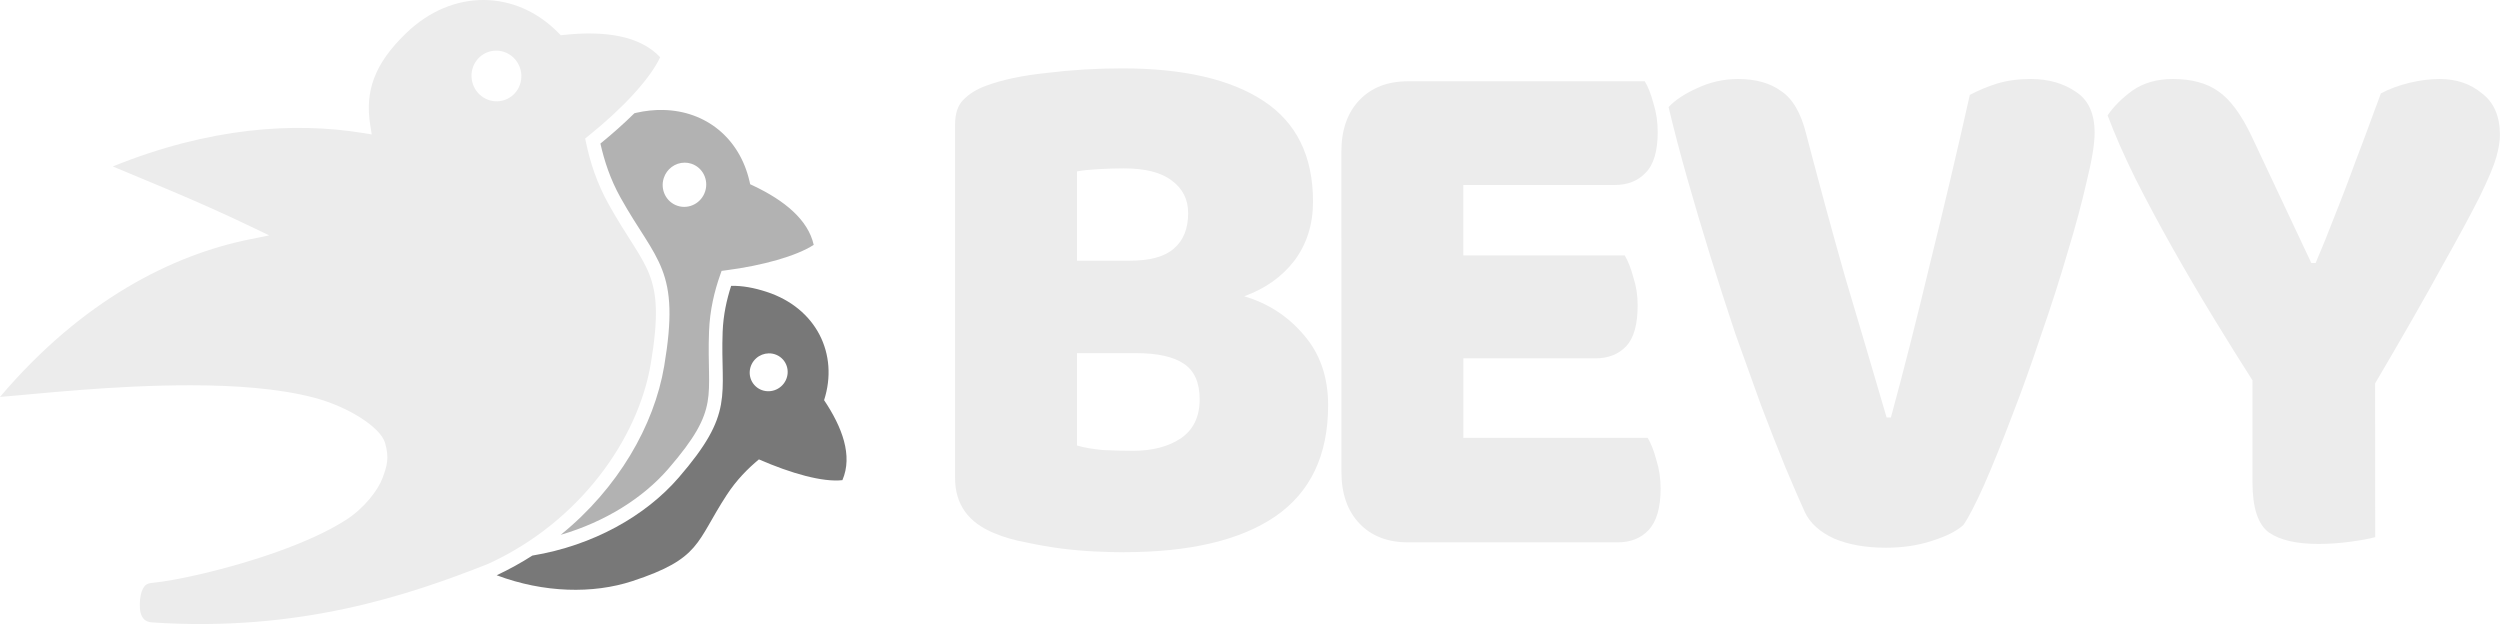
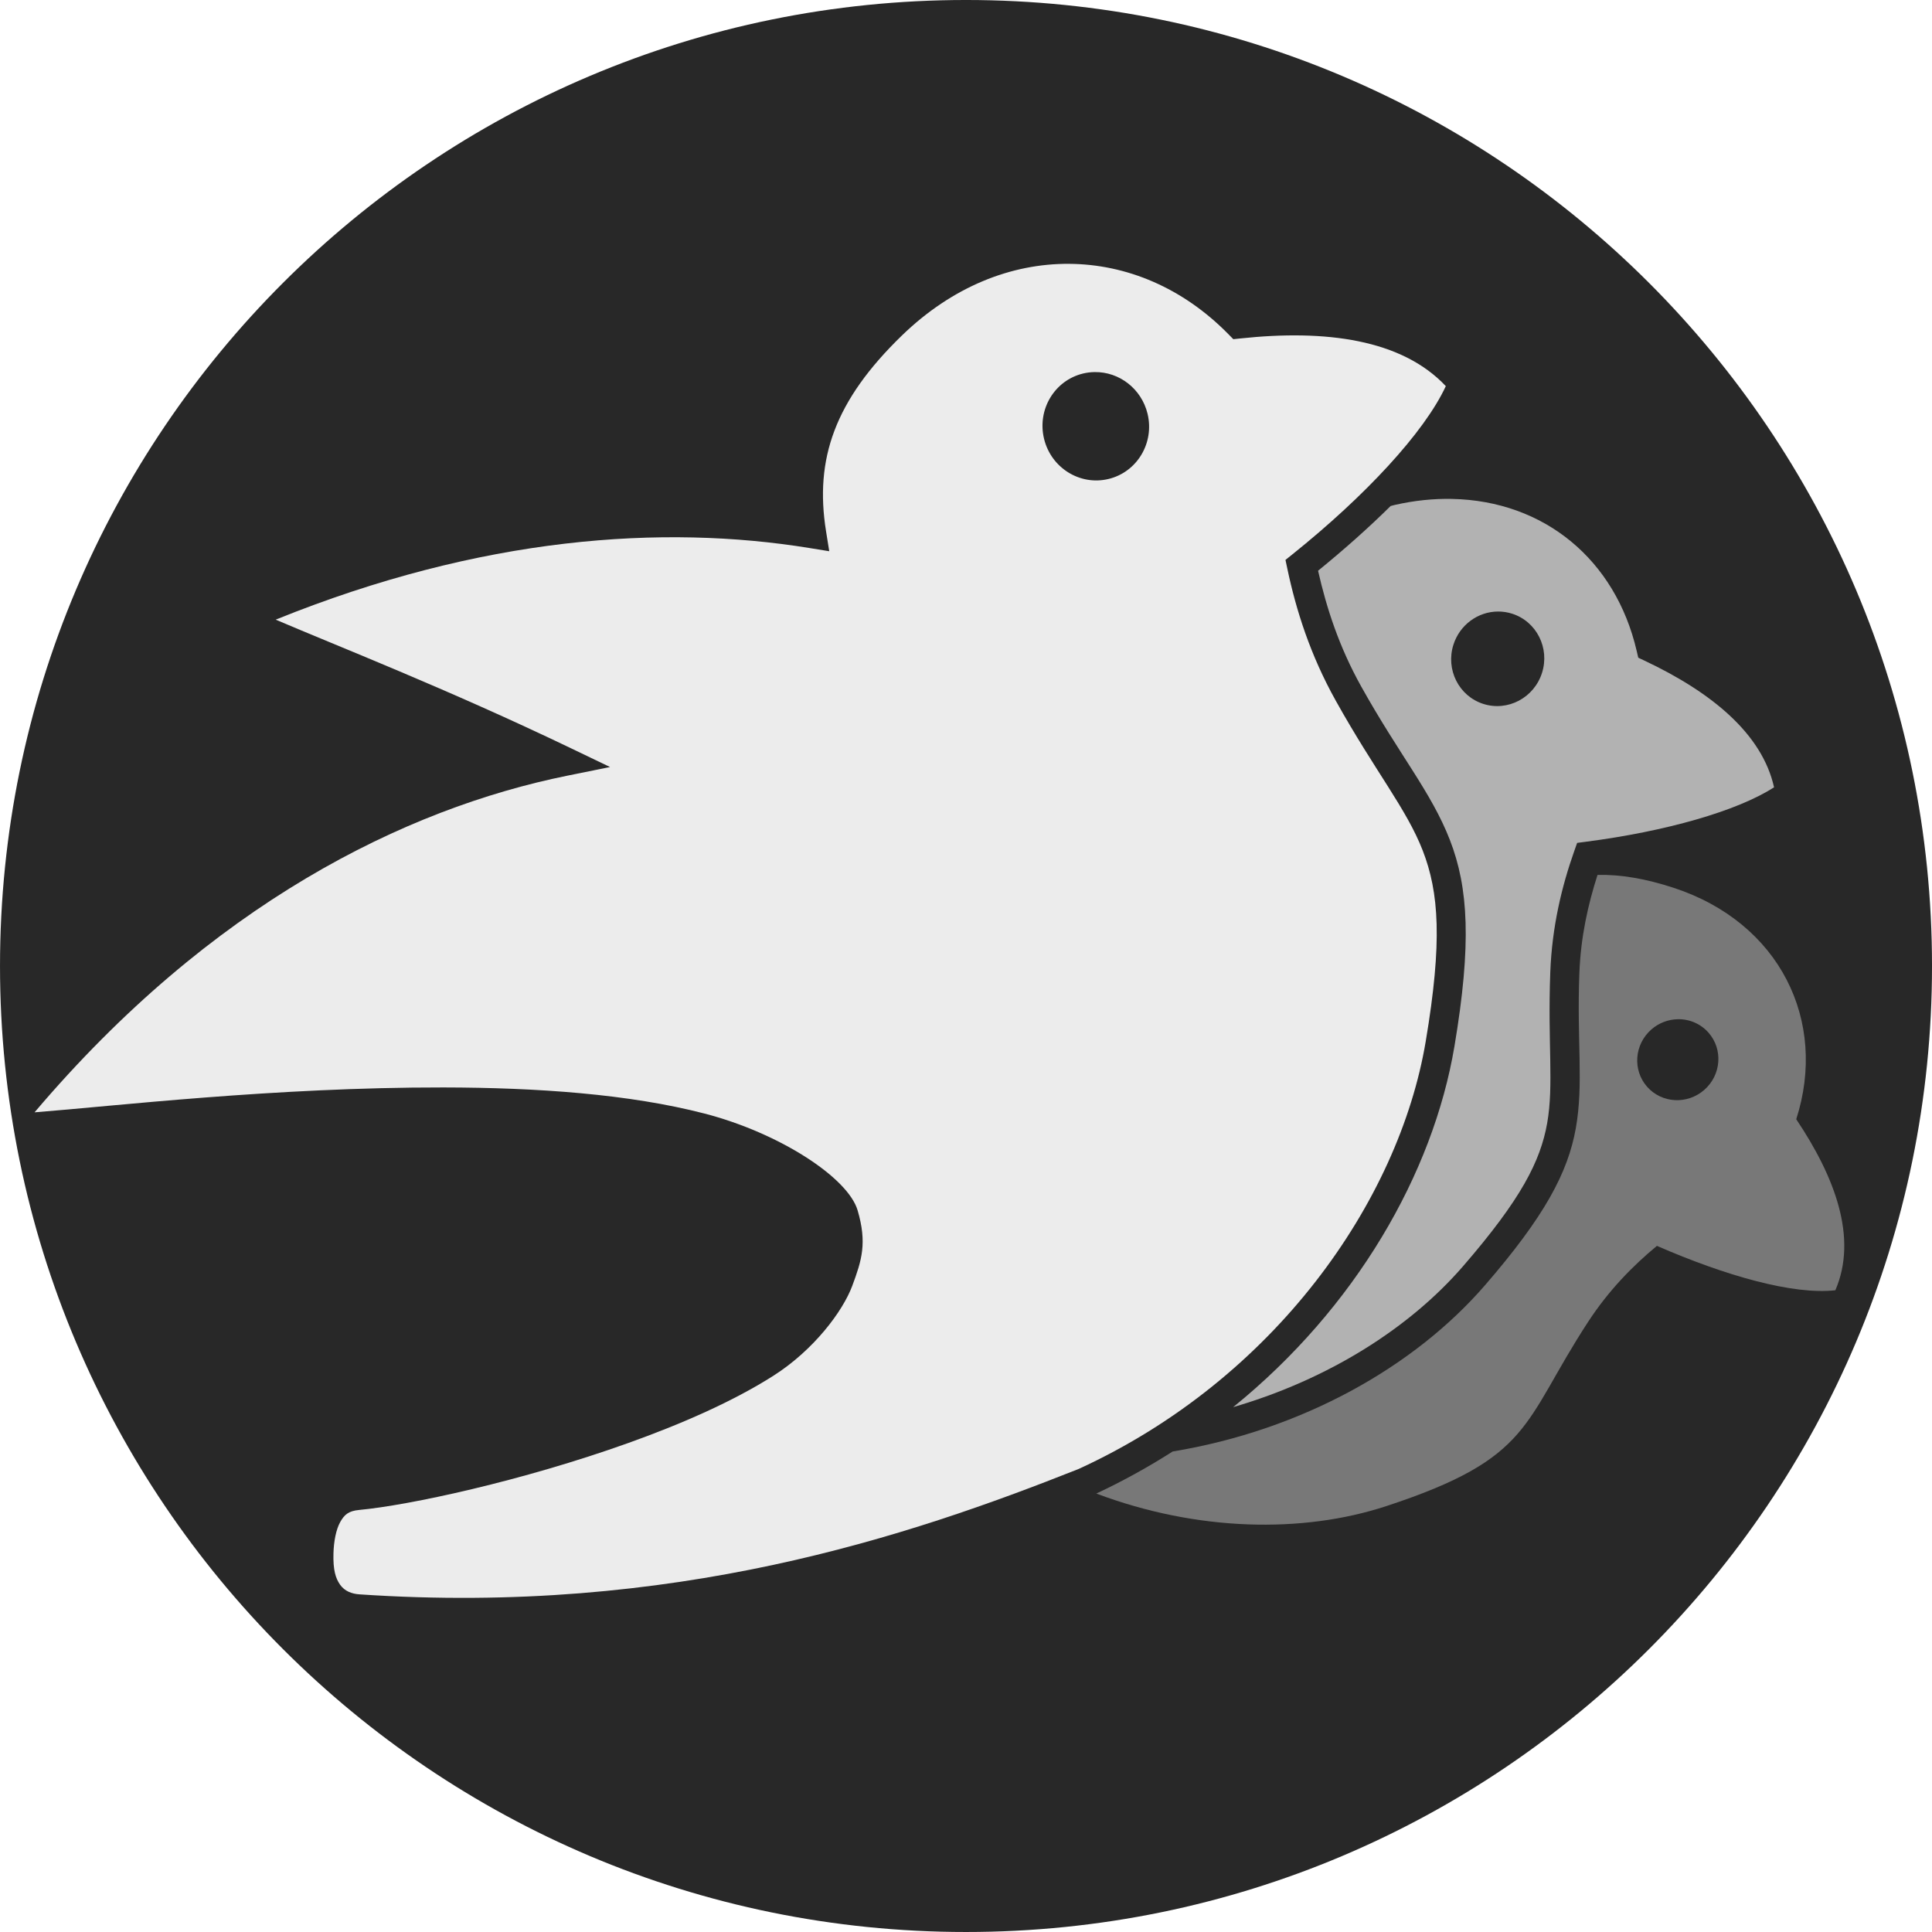
- <svg xmlns="http://www.w3.org/2000/svg" id="svg2321" version="1.1" viewBox="0 0 146.719 36.624" height="36.624mm" width="146.719mm">
+ <svg xmlns="http://www.w3.org/2000/svg" id="svg2321" version="1.1" viewBox="0 0 53.04 53.04" height="53.04mm" width="53.04mm">
  <defs id="defs2315" />
-   <g transform="translate(-33.37956,-123.8662)" id="layer1">
+   <g transform="translate(-32.43074,-116.6232)" id="layer1">
+     <circle style="fill:#282828;stroke-width:0.179;stroke-linecap:round;stop-color:#000000" id="path941" cx="58.951" cy="143.143" r="26.52" />
    <g id="g1911-8-3-9-3-2-8" transform="translate(-517.962,-278.0112)" style="opacity:1;fill:#787878;fill-opacity:1;stroke-width:0.756;stroke-miterlimit:4;stroke-dasharray:none">
      <g transform="matrix(-0.4042672,-0.1743825,-0.1743825,0.4042672,678.7761,389.8476)" style="fill:#787878;fill-opacity:1" id="g1121-3-8-8-2-8-7-1-2-8-3-9-6-0-1">
        <path id="path819-1-94-5-3-1-9-6-4-90-0-8-9-5-8-6-1-6-2" style="fill:#787878;fill-opacity:1;stroke:none;stroke-width:0.56px;stroke-linecap:butt;stroke-linejoin:miter;stroke-opacity:1" d="m 2246.031,2340.191 v 0 c -0.016,3e-4 -0.031,0 -0.047,0 -0.98,3.067 -1.739,6.4 -1.883,10.195 -0.271,7.126 0.453,11.464 -0.367,16.08 -0.82,4.616 -3.245,9.161 -9.414,16.287 -7.342,8.482 -18.979,15.045 -32.42,17.264 -2.502,1.597 -5.142,3.061 -7.92,4.363 10.462,3.938 21.402,4.153 30.076,1.307 15.279,-5.014 14.096,-8.616 20.943,-19.107 2.157,-3.305 4.647,-5.828 7.148,-7.9 7.125,3.107 14.143,5.101 18.516,4.607 2.351,-5.45 -0.057,-11.771 -4.059,-17.746 3.282,-10.196 -1.699,-20.406 -12.73,-24.016 -2.877,-0.942 -5.463,-1.384 -7.844,-1.338 z m 8.275,14.971 a 4.167,4.245 48.68 0 1 3.197,1.397 4.167,4.245 48.68 0 1 -0.438,5.934 4.167,4.245 48.68 0 1 -5.939,-0.326 4.167,4.245 48.68 0 1 0.438,-5.934 4.167,4.245 48.68 0 1 2.742,-1.07 z m -68.375,45.379 c 0.127,0.075 0.257,0.141 0.385,0.215 0.131,-0.049 0.264,-0.101 0.395,-0.15 -0.26,-0.023 -0.519,-0.039 -0.779,-0.064 z" transform="matrix(-0.551804,-0.2380231,-0.2380231,0.551804,1946.732,-620.612)" />
      </g>
    </g>
    <g id="g1051-1-2-0-8-6-0-8-1-5-6-9-6-8-9" transform="matrix(-0.4539962,0.3668971,0.3668971,0.4539962,73.52733,10.81681)" style="opacity:1;fill:#ececec;fill-opacity:1;stroke:none;stroke-width:0.756;stroke-miterlimit:4;stroke-dasharray:none;stroke-opacity:1">
      <g id="g3029-3-9-3" transform="matrix(-0.3525408,0.2849059,0.2849059,0.3525408,477.11,-1021.767)" style="opacity:1;fill:#ececec;fill-opacity:1">
        <path id="path3031-2-2-9" style="color:#000000;font-style:normal;font-variant:normal;font-weight:normal;font-stretch:normal;font-size:medium;line-height:normal;font-family:sans-serif;font-variant-ligatures:normal;font-variant-position:normal;font-variant-caps:normal;font-variant-numeric:normal;font-variant-alternates:normal;font-variant-east-asian:normal;font-feature-settings:normal;font-variation-settings:normal;text-indent:0;text-align:start;text-decoration:none;text-decoration-line:none;text-decoration-style:solid;text-decoration-color:#000000;letter-spacing:normal;word-spacing:normal;text-transform:none;writing-mode:lr-tb;direction:ltr;text-orientation:mixed;dominant-baseline:auto;baseline-shift:baseline;text-anchor:start;white-space:normal;shape-padding:0;shape-margin:0;inline-size:0;clip-rule:nonzero;display:inline;overflow:visible;visibility:visible;isolation:auto;mix-blend-mode:normal;color-interpolation:sRGB;color-interpolation-filters:linearRGB;solid-color:#000000;solid-opacity:1;vector-effect:none;fill:#ececec;fill-opacity:1;fill-rule:nonzero;stroke:none;stroke-width:3.024;stroke-linecap:butt;stroke-linejoin:miter;stroke-miterlimit:4;stroke-dasharray:none;stroke-dashoffset:0;stroke-opacity:1;color-rendering:auto;image-rendering:auto;shape-rendering:auto;text-rendering:auto;enable-background:accumulate;stop-color:#000000;stop-opacity:1" d="m 2191.146,2276.783 c -5.973,-0.035 -12.098,2.348 -17.361,7.459 -6.913,6.713 -9.06,12.755 -7.848,20.295 l 0.332,2.068 -2.066,-0.336 c -15.188,-2.461 -33.985,-1.218 -55.371,7.434 6.287,2.695 17.826,7.193 30.631,13.342 l 4.061,1.951 -4.414,0.894 c -16.909,3.427 -36.973,13.328 -55.299,34.934 8.198,-0.637 24.953,-2.609 42.428,-2.582 9.714,0.015 19.287,0.687 27.086,2.709 7.799,2.022 14.887,6.65 15.886,10.041 0.999,3.391 0.432,5.176 -0.552,7.829 -0.984,2.652 -4.01,6.682 -8.195,9.342 -4.186,2.66 -9.496,4.985 -15.014,6.961 -11.035,3.952 -22.78,6.477 -27.965,6.959 -1.102,0.102 -1.542,0.498 -1.967,1.27 -0.425,0.771 -0.659,1.982 -0.693,3.25 -0.046,1.693 0.217,2.576 0.695,3.246 0.478,0.67 1.224,0.938 1.993,0.99 32.582,2.205 56.944,-5.991 74.638,-13.012 20.351,-9.331 33.213,-27.758 36.006,-44.348 1.75,-10.395 1.375,-15.489 -0.312,-19.828 -1.687,-4.339 -4.922,-8.191 -9.025,-15.549 -2.637,-4.728 -4.108,-9.367 -5.02,-13.688 l -0.193,-0.91 0.727,-0.582 c 7.54,-6.045 13.681,-12.644 15.91,-17.449 -4.574,-4.865 -12.479,-5.893 -21.322,-4.947 l -0.727,0.076 -0.512,-0.521 c -4.713,-4.801 -10.562,-7.261 -16.535,-7.297 z m 2.648,11.232 c 2.593,-0.041 4.881,1.757 5.502,4.322 0.731,3.022 -1.081,6.053 -4.047,6.769 -2.966,0.718 -5.963,-1.15 -6.693,-4.172 -0.731,-3.022 1.081,-6.053 4.047,-6.769 0.39,-0.094 0.79,-0.144 1.191,-0.15 z" transform="translate(5.0092774e-5,-757.8763)" />
      </g>
    </g>
    <g style="opacity:1;fill:#b2b2b2;fill-opacity:1;stroke-width:0.756;stroke-miterlimit:4;stroke-dasharray:none" id="g1051-1-1-8-8-4-9-4-0-4-6-4-7-6-6-0" transform="matrix(-0.5050937,0.06754889,0.06754889,0.5050937,156.7552,55.24347)">
      <g style="fill:#b2b2b2;fill-opacity:1" id="g1129-5-9-8-0-7-2-7-3-8-61-1-6-8" transform="translate(-20.24458,-6.120921)">
        <g style="fill:#b2b2b2;fill-opacity:1" id="g1344-1-3-9-3-8-8-8-3-5-4-8" transform="translate(61.54776,-5.672668)">
          <g id="g1121-7-7-2-3-3-7-4-5-8-2-5-9-5" style="fill:#b2b2b2;fill-opacity:1">
            <g id="g3006-4-5-0" transform="matrix(-0.514626,0.06882369,0.06882369,0.514626,1184.364,-811.9091)" style="opacity:1;fill:#b2b2b2;fill-opacity:1">
              <path id="path3008-7-0-9" style="color:#000000;font-style:normal;font-variant:normal;font-weight:normal;font-stretch:normal;font-size:medium;line-height:normal;font-family:sans-serif;font-variant-ligatures:normal;font-variant-position:normal;font-variant-caps:normal;font-variant-numeric:normal;font-variant-alternates:normal;font-variant-east-asian:normal;font-feature-settings:normal;font-variation-settings:normal;text-indent:0;text-align:start;text-decoration:none;text-decoration-line:none;text-decoration-style:solid;text-decoration-color:#000000;letter-spacing:normal;word-spacing:normal;text-transform:none;writing-mode:lr-tb;direction:ltr;text-orientation:mixed;dominant-baseline:auto;baseline-shift:baseline;text-anchor:start;white-space:normal;shape-padding:0;shape-margin:0;inline-size:0;clip-rule:nonzero;display:inline;overflow:visible;visibility:visible;isolation:auto;mix-blend-mode:normal;color-interpolation:sRGB;color-interpolation-filters:linearRGB;solid-color:#000000;solid-opacity:1;vector-effect:none;fill:#b2b2b2;fill-opacity:1;fill-rule:nonzero;stroke:none;stroke-width:3.024;stroke-linecap:butt;stroke-linejoin:miter;stroke-miterlimit:4;stroke-dasharray:none;stroke-dashoffset:0;stroke-opacity:1;color-rendering:auto;image-rendering:auto;shape-rendering:auto;text-rendering:auto;enable-background:accumulate;stop-color:#000000;stop-opacity:1" d="m 2230.894,2301.174 c -1.911,-0.039 -3.912,0.162 -5.979,0.633 -0.139,0.032 -0.261,0.071 -0.398,0.104 -2.274,2.248 -4.813,4.505 -7.529,6.717 0.875,3.86 2.174,7.883 4.471,12.002 3.987,7.149 7.274,10.966 9.203,15.926 1.929,4.96 2.264,10.794 0.475,21.424 -2.218,13.178 -10.24,27.132 -22.959,37.434 9.872,-2.879 18.287,-8.191 23.858,-14.627 6.013,-6.946 8.019,-10.876 8.723,-14.836 0.704,-3.96 0.044,-8.3 0.324,-15.664 0.18,-4.745 1.191,-8.896 2.477,-12.545 l 0.309,-0.875 0.922,-0.121 c 8.228,-1.067 15.665,-3.167 19.51,-5.648 -1.235,-5.552 -6.481,-9.86 -13.428,-13.135 l -0.662,-0.312 -0.166,-0.713 c -2.203,-9.461 -9.591,-15.563 -19.148,-15.762 z m 4.783,11.686 a 4.823,4.914 17.729 0 1 1.447,0.225 4.823,4.914 17.729 0 1 3.098,6.148 4.823,4.914 17.729 0 1 -6.09,3.213 4.823,4.914 17.729 0 1 -3.098,-6.148 4.823,4.914 17.729 0 1 4.643,-3.438 z" transform="translate(1.2499985e-4,-757.8763)" />
            </g>
          </g>
        </g>
      </g>
    </g>
-     <g aria-label="BEVY" transform="matrix(1.708841,0,0,1.80391,-52.76718,-214.8514)" style="font-style:normal;font-weight:normal;font-size:10.301px;line-height:1.25;font-family:sans-serif;letter-spacing:0px;word-spacing:0px;opacity:1;fill:#ececec;fill-opacity:1;stroke:none;stroke-width:0.258;stroke-miterlimit:4;stroke-dasharray:none" id="text1778-3-6-3-9-3-6-4-0-9-5-4-6">
-       <path d="m 87.4,202.262 q 0.345,0.099 0.887,0.148 0.542,0.025 1.035,0.025 0.985,0 1.626,-0.394 0.665,-0.419 0.665,-1.281 0,-0.813 -0.542,-1.158 -0.542,-0.345 -1.65,-0.345 h -2.02 z m 0,-6.011 h 1.798 q 1.059,0 1.527,-0.394 0.493,-0.394 0.493,-1.158 0,-0.665 -0.567,-1.059 -0.542,-0.394 -1.65,-0.394 -0.37,0 -0.862,0.025 -0.468,0.025 -0.739,0.074 z m 1.601,9.484 q -0.419,0 -0.985,-0.025 -0.567,-0.025 -1.182,-0.099 -0.591,-0.074 -1.182,-0.197 -0.591,-0.099 -1.084,-0.296 -1.355,-0.517 -1.355,-1.798 v -11.504 q 0,-0.517 0.271,-0.788 0.296,-0.296 0.788,-0.468 0.838,-0.296 2.094,-0.419 1.256,-0.148 2.587,-0.148 3.153,0 4.853,1.059 1.7,1.059 1.7,3.276 0,1.109 -0.64,1.921 -0.64,0.788 -1.724,1.158 1.232,0.345 2.045,1.256 0.838,0.911 0.838,2.291 0,2.439 -1.823,3.621 -1.798,1.158 -5.198,1.158 z" style="font-style:normal;font-variant:normal;font-weight:normal;font-stretch:normal;font-size:21.975px;font-family:'Baloo Bhaijaan';-inkscape-font-specification:'Baloo Bhaijaan, Normal';font-variant-ligatures:normal;font-variant-caps:normal;font-variant-numeric:normal;font-feature-settings:normal;text-align:start;writing-mode:lr-tb;text-anchor:start;fill:#ececec;fill-opacity:1;stroke-width:0.289" id="path1940-83-0-6-3-1-1-8-3-1-6-8-3" />
-       <path d="m 96.48,192.704 q 0,-1.059 0.616,-1.675 0.616,-0.616 1.675,-0.616 h 8.129 q 0.172,0.271 0.296,0.714 0.148,0.443 0.148,0.936 0,0.936 -0.419,1.33 -0.394,0.394 -1.059,0.394 h -5.198 v 2.291 h 5.543 q 0.172,0.271 0.296,0.714 0.148,0.419 0.148,0.911 0,0.936 -0.394,1.33 -0.394,0.394 -1.059,0.394 h -4.533 v 2.587 h 6.331 q 0.172,0.271 0.296,0.714 0.148,0.443 0.148,0.936 0,0.936 -0.419,1.355 -0.394,0.394 -1.059,0.394 h -7.193 q -1.059,0 -1.675,-0.616 -0.616,-0.616 -0.616,-1.675 z" style="font-style:normal;font-variant:normal;font-weight:normal;font-stretch:normal;font-size:21.975px;font-family:'Baloo Bhaijaan';-inkscape-font-specification:'Baloo Bhaijaan, Normal';font-variant-ligatures:normal;font-variant-caps:normal;font-variant-numeric:normal;font-feature-settings:normal;text-align:start;writing-mode:lr-tb;text-anchor:start;fill:#ececec;fill-opacity:1;stroke-width:0.289" id="path1942-3-4-06-1-4-5-1-0-0-9-7-8" />
-       <path d="m 117.842,204.849 q -0.345,0.296 -1.084,0.517 -0.714,0.222 -1.577,0.222 -1.035,0 -1.774,-0.296 -0.739,-0.32 -1.01,-0.862 -0.271,-0.567 -0.665,-1.453 -0.394,-0.911 -0.838,-2.02 -0.419,-1.109 -0.887,-2.34 -0.443,-1.256 -0.862,-2.537 -0.419,-1.281 -0.788,-2.513 -0.369,-1.232 -0.64,-2.316 0.345,-0.345 0.985,-0.616 0.665,-0.296 1.404,-0.296 0.911,0 1.478,0.394 0.591,0.369 0.862,1.404 0.665,2.414 1.33,4.631 0.69,2.192 1.429,4.582 h 0.148 q 0.665,-2.316 1.355,-5.05 0.714,-2.734 1.355,-5.444 0.443,-0.222 0.936,-0.369 0.517,-0.148 1.158,-0.148 0.911,0 1.552,0.419 0.64,0.394 0.64,1.33 0,0.542 -0.271,1.577 -0.246,1.035 -0.665,2.34 -0.394,1.281 -0.911,2.685 -0.493,1.404 -1.01,2.66 -0.493,1.232 -0.936,2.192 -0.443,0.936 -0.714,1.306 z" style="font-style:normal;font-variant:normal;font-weight:normal;font-stretch:normal;font-size:21.975px;font-family:'Baloo Bhaijaan';-inkscape-font-specification:'Baloo Bhaijaan, Normal';font-variant-ligatures:normal;font-variant-caps:normal;font-variant-numeric:normal;font-feature-settings:normal;text-align:start;writing-mode:lr-tb;text-anchor:start;fill:#ececec;fill-opacity:1;stroke-width:0.289" id="path1944-3-1-2-9-9-5-0-9-7-3-1-5" />
-       <path d="m 131.985,205.243 q -0.271,0.074 -0.838,0.148 -0.567,0.074 -1.109,0.074 -1.133,0 -1.7,-0.37 -0.567,-0.394 -0.567,-1.626 v -3.326 q -0.616,-0.911 -1.33,-2.02 -0.714,-1.109 -1.404,-2.266 -0.69,-1.158 -1.281,-2.266 -0.591,-1.133 -0.961,-2.069 0.32,-0.443 0.862,-0.813 0.567,-0.37 1.379,-0.37 0.961,0 1.552,0.394 0.616,0.394 1.158,1.478 l 2.045,4.114 h 0.148 q 0.345,-0.764 0.591,-1.379 0.271,-0.64 0.517,-1.256 0.246,-0.64 0.517,-1.306 0.271,-0.69 0.616,-1.577 0.443,-0.222 0.985,-0.345 0.542,-0.123 1.035,-0.123 0.862,0 1.453,0.468 0.616,0.443 0.616,1.355 0,0.296 -0.123,0.714 -0.123,0.419 -0.567,1.281 -0.443,0.838 -1.306,2.291 -0.838,1.453 -2.291,3.794 z" style="font-style:normal;font-variant:normal;font-weight:normal;font-stretch:normal;font-size:21.975px;font-family:'Baloo Bhaijaan';-inkscape-font-specification:'Baloo Bhaijaan, Normal';font-variant-ligatures:normal;font-variant-caps:normal;font-variant-numeric:normal;font-feature-settings:normal;text-align:start;writing-mode:lr-tb;text-anchor:start;fill:#ececec;fill-opacity:1;stroke-width:0.289" id="path1946-80-0-6-4-2-4-3-2-5-7-7-6" />
-     </g>
  </g>
</svg>
